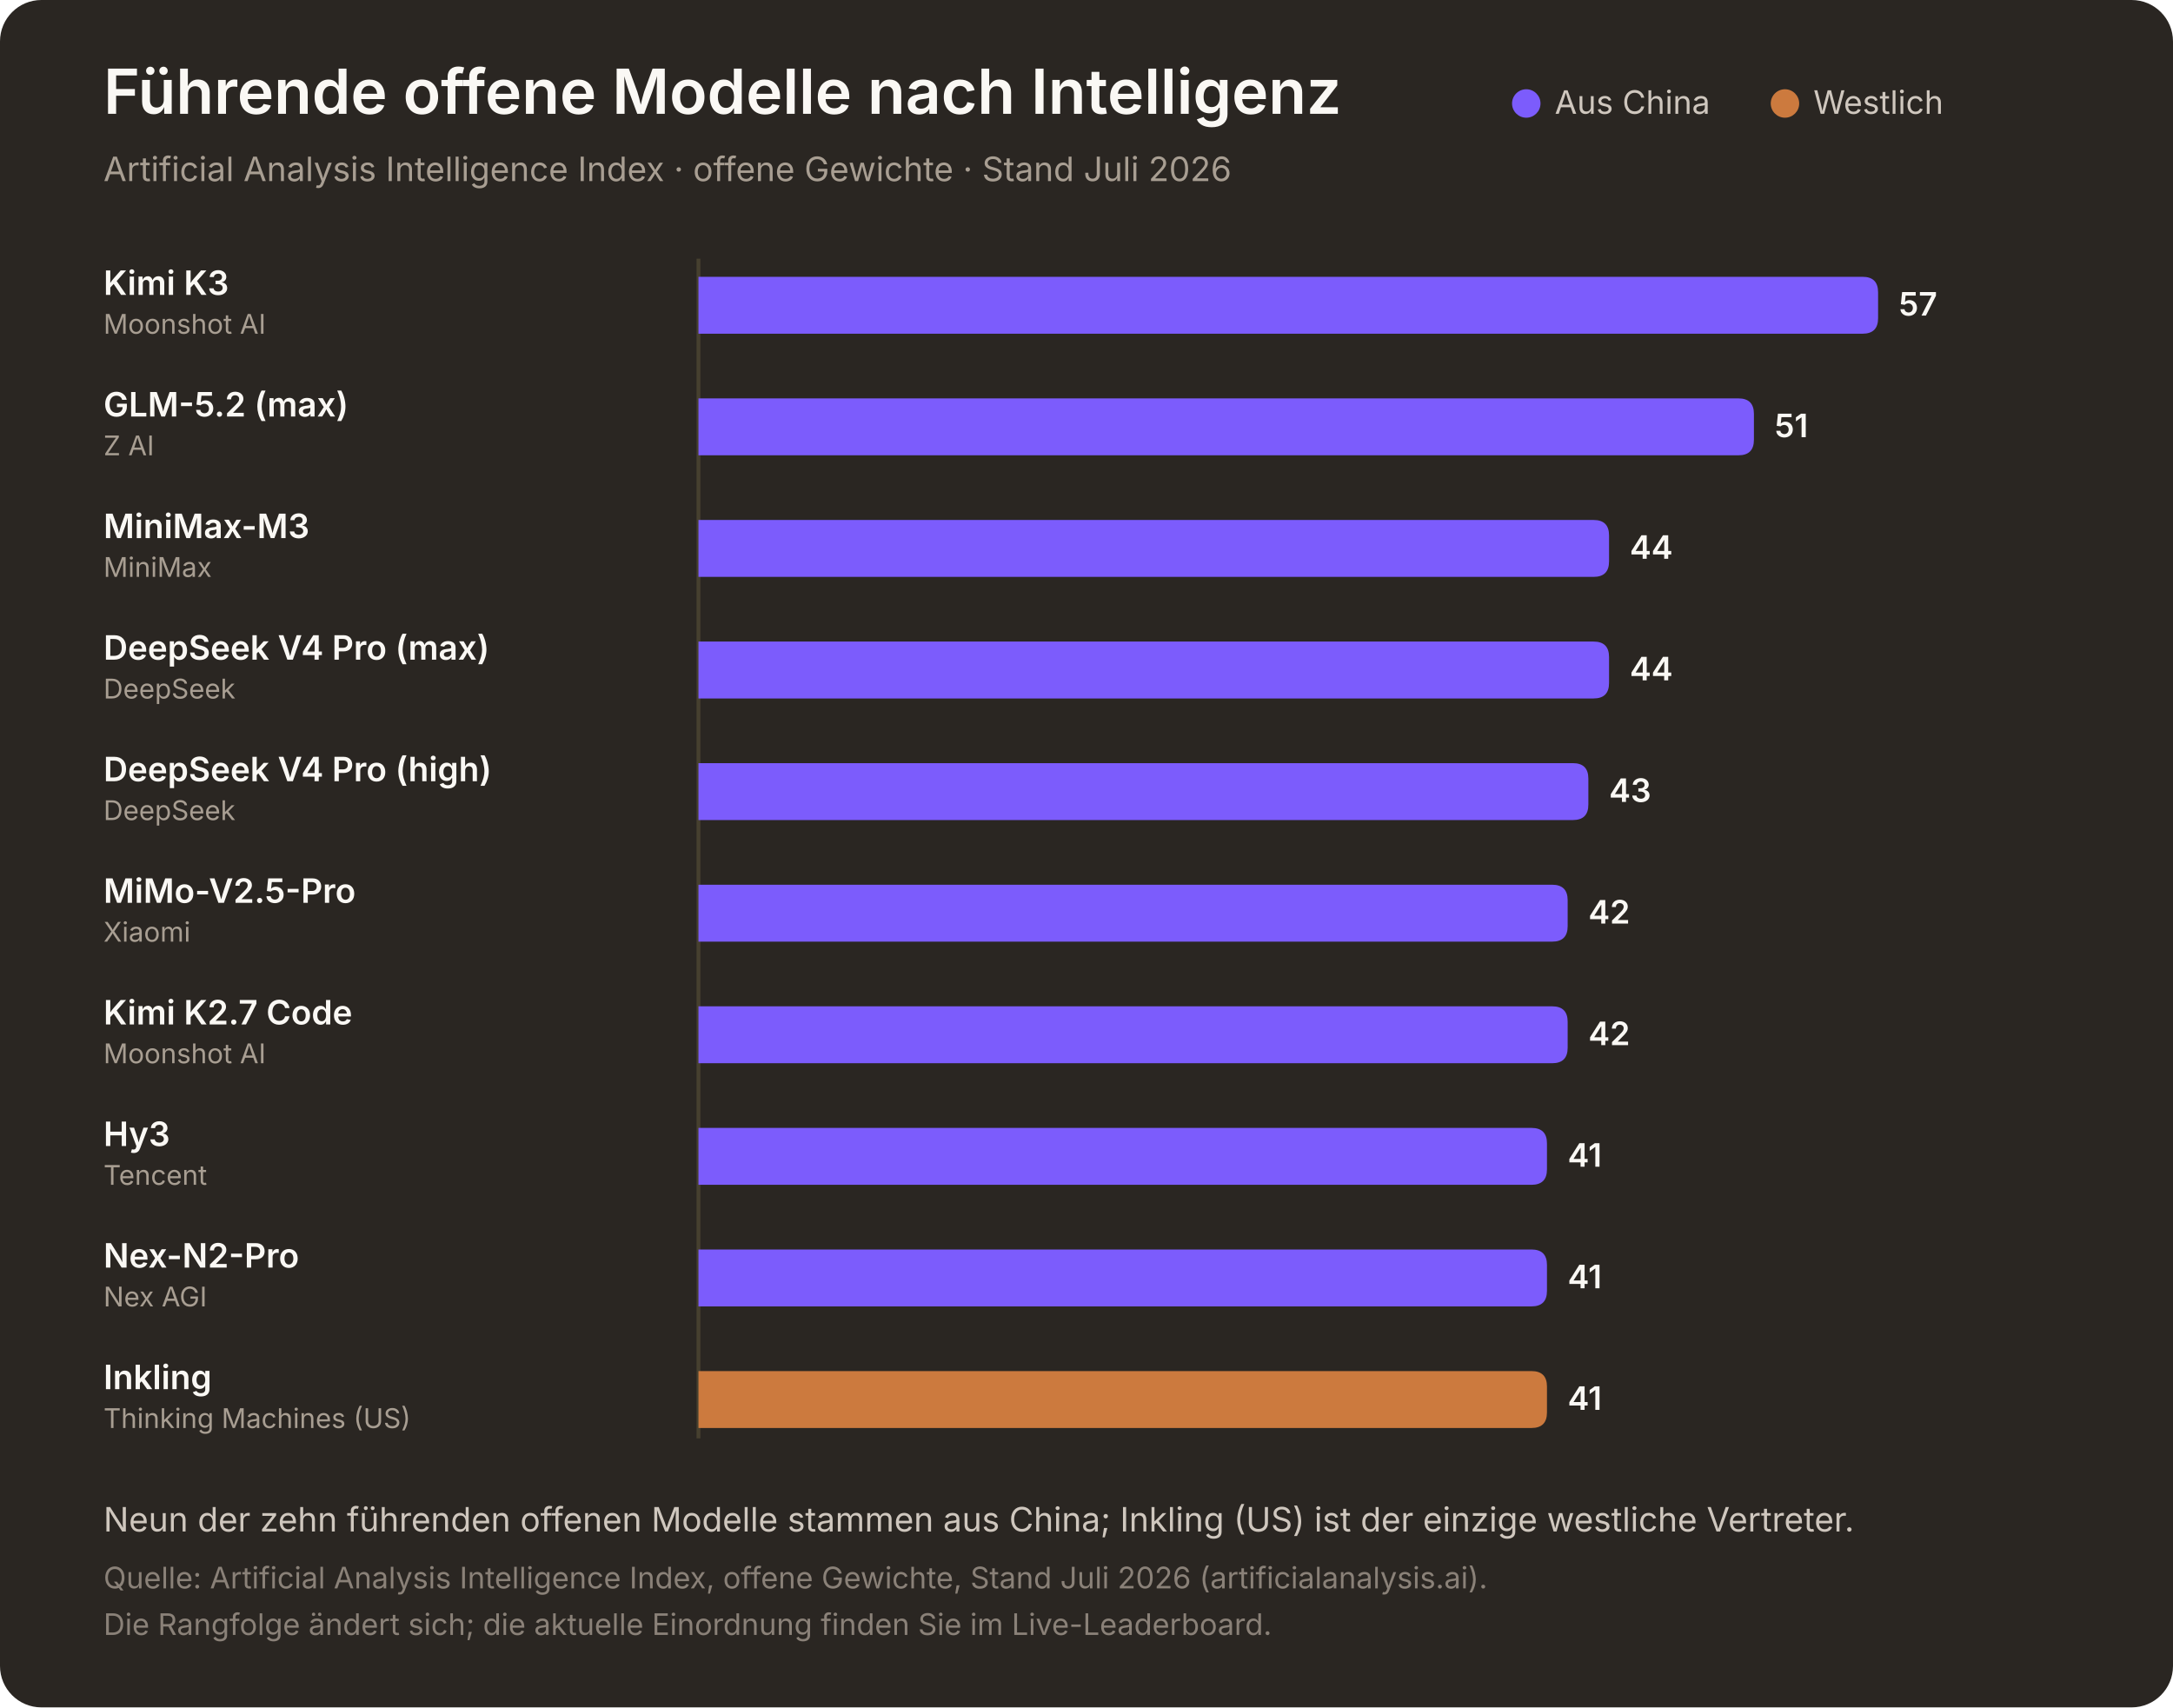
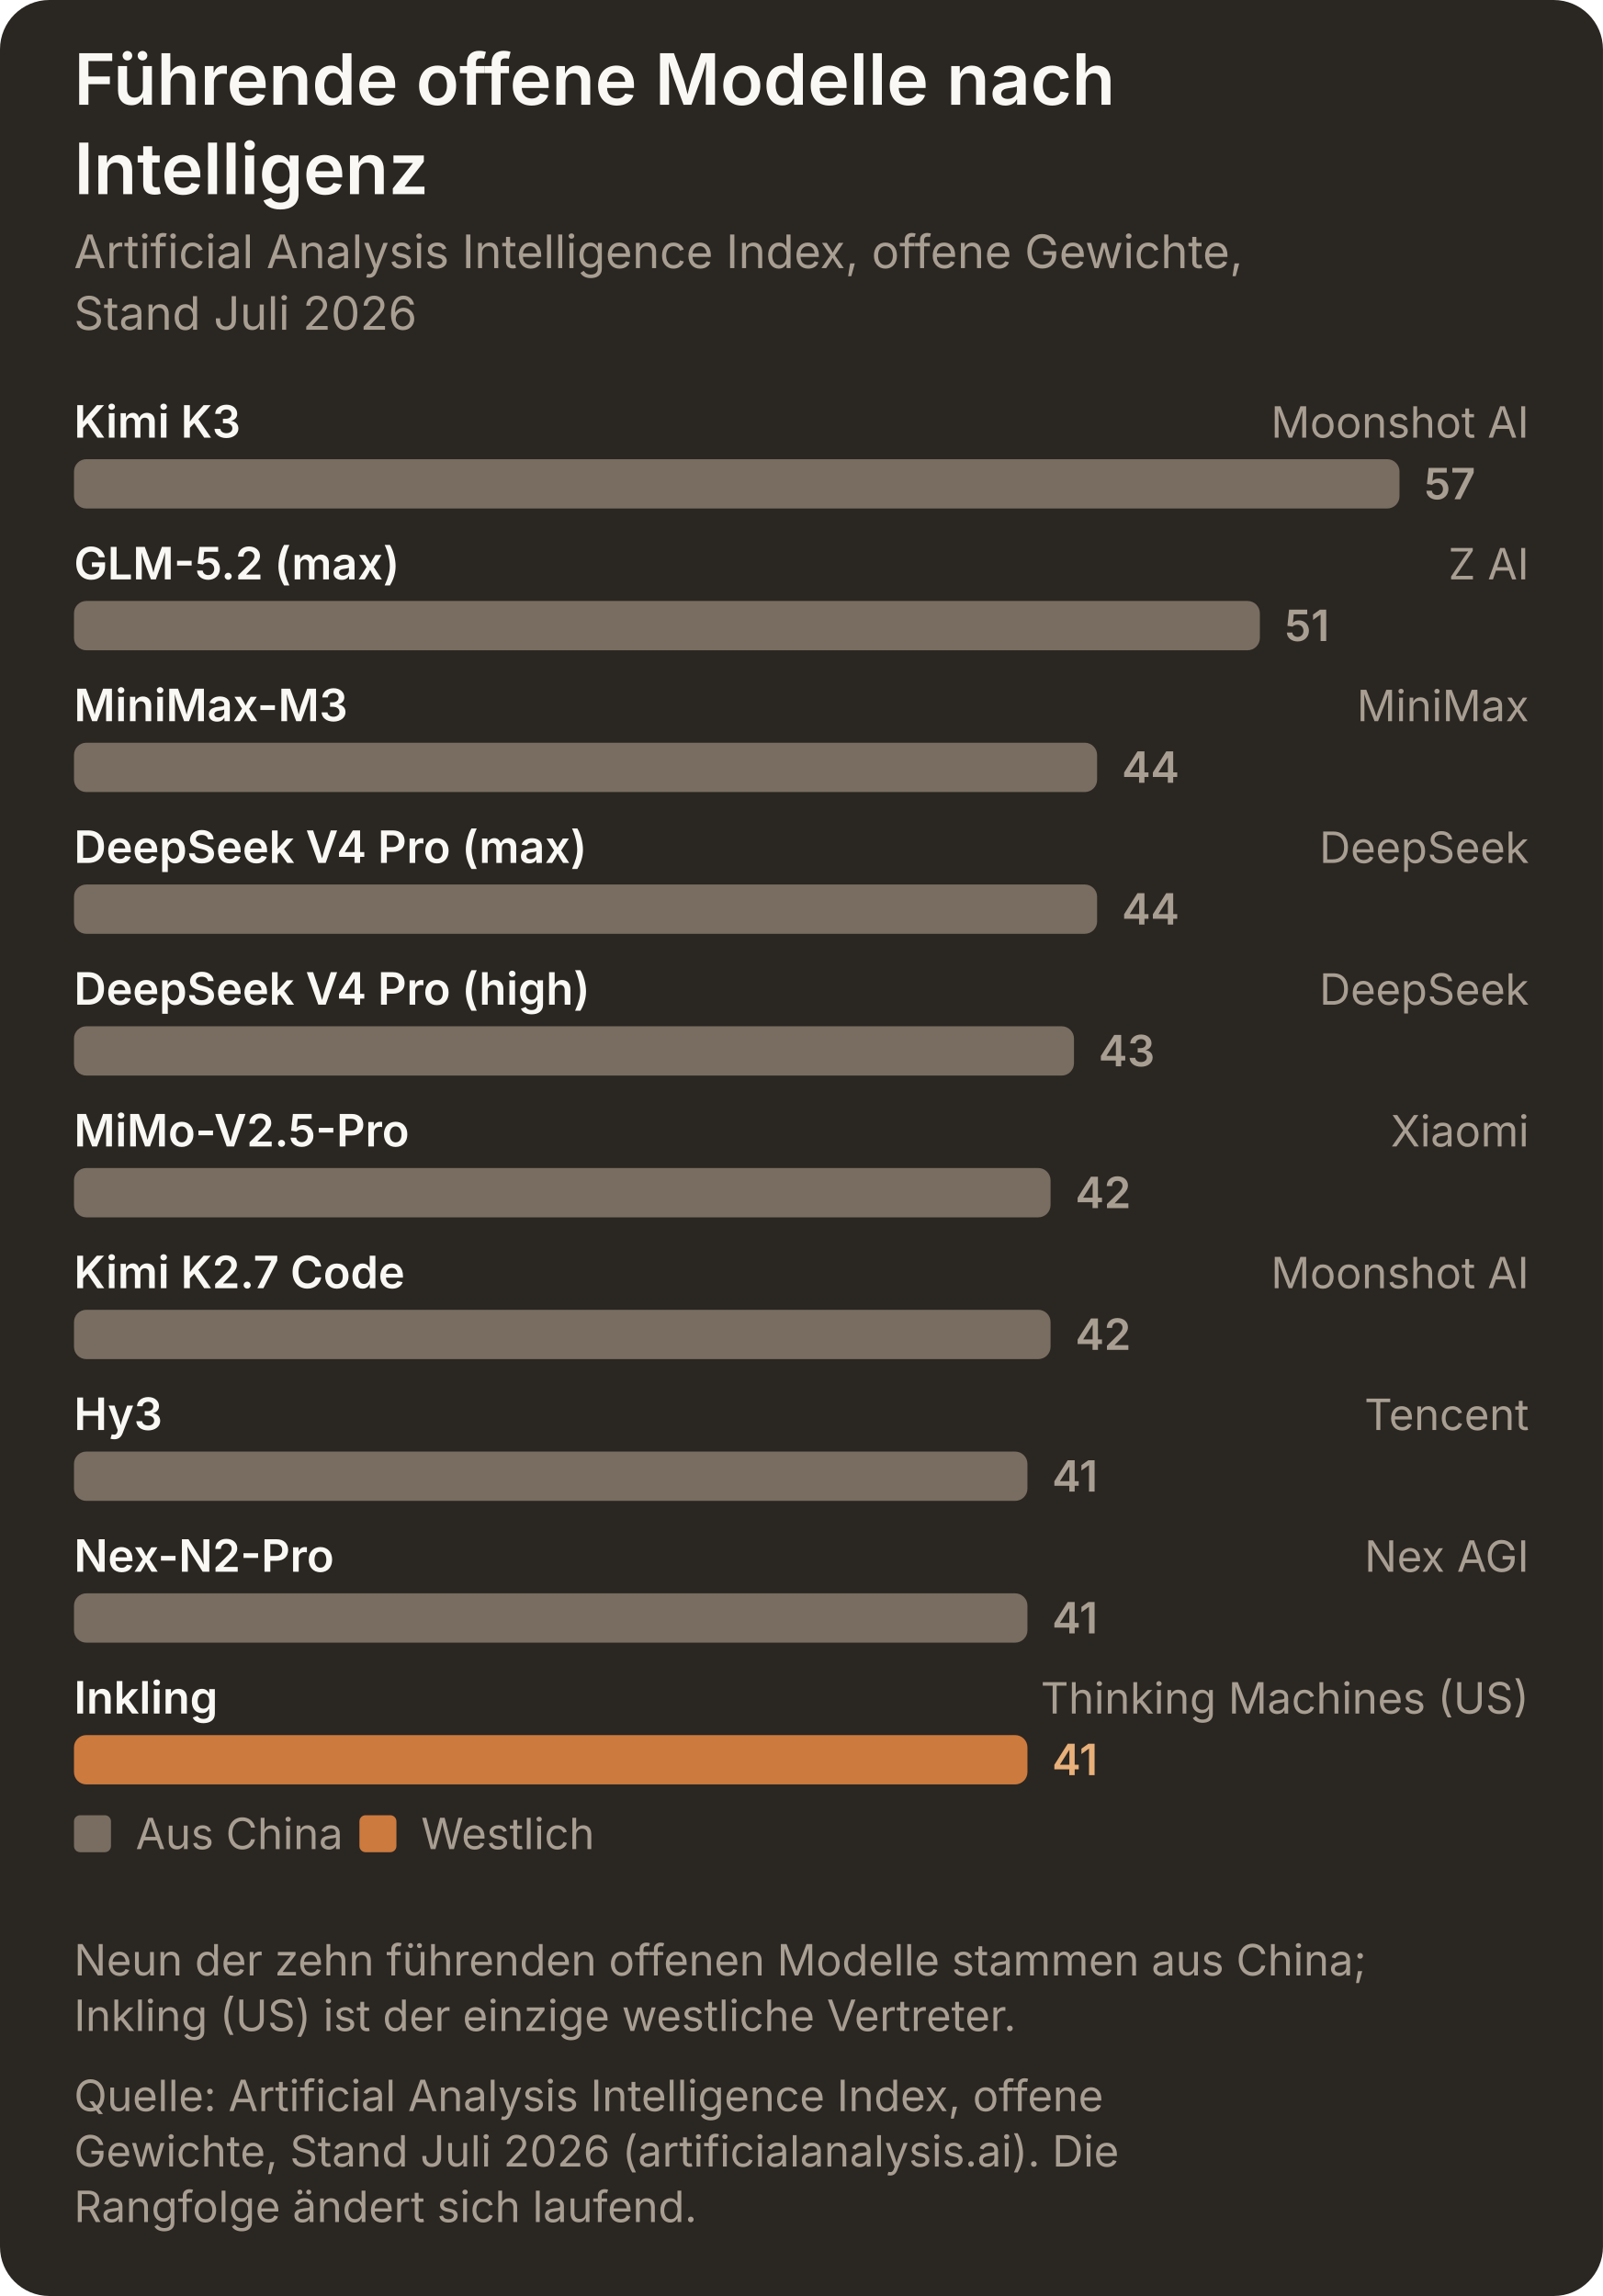
- <svg xmlns="http://www.w3.org/2000/svg" viewBox="0 0 840 660" role="img" aria-label="Balkendiagramm: führende offene KI-Modelle nach dem Artificial Analysis Intelligence Index, Stand Juli 2026. Kimi K3 (Moonshot) 57, GLM-5.2 max (Z AI) 51, MiniMax-M3 44, DeepSeek V4 Pro max 44, DeepSeek V4 Pro high 43, MiMo-V2.5-Pro (Xiaomi) 42, Kimi K2.7 Code 42, Hy3 (Tencent) 41, Nex-N2-Pro 41, Inkling (Thinking Machines, US) 41. Neun der zehn stammen aus China; Inkling ist der einzige westliche Vertreter.">
-   <rect x="0" y="0" width="840" height="660" rx="16" fill="#2a2622" />
-   <text x="40" y="44" font-family="'Inter', system-ui, -apple-system, 'Segoe UI', Roboto, sans-serif" font-size="24" font-weight="600" fill="#faf8f4">Führende offene Modelle nach Intelligenz</text>
-   <text x="40" y="70" font-family="'Inter', system-ui, sans-serif" font-size="13" fill="#a89e92">Artificial Analysis Intelligence Index · offene Gewichte · Stand Juli 2026</text>
-   <circle cx="590" cy="40" r="5.5" fill="#7c5cfc" />
-   <text x="601" y="44" font-family="'Inter', system-ui, sans-serif" font-size="12.5" fill="#cfc7be">Aus China</text>
-   <circle cx="690" cy="40" r="5.5" fill="#cc7a3e" />
-   <text x="701" y="44" font-family="'Inter', system-ui, sans-serif" font-size="12.5" fill="#cfc7be">Westlich</text>
-   <line x1="270" y1="100" x2="270" y2="556" stroke="#46402f" stroke-width="1.5" />
-   <text x="40" y="114" font-family="'Inter', system-ui, sans-serif" font-size="13" font-weight="600" fill="#faf8f4">Kimi K3</text>
-   <text x="40" y="129" font-family="'Inter', system-ui, sans-serif" font-size="10.5" fill="#a89e92">Moonshot AI</text>
-   <path d="M270,107 H720 Q726,107 726,113 V123 Q726,129 720,129 H270 Z" fill="#7c5cfc" />
-   <text x="734" y="122" font-family="'Inter', system-ui, sans-serif" font-size="12.5" font-weight="600" fill="#faf8f4">57</text>
-   <text x="40" y="161" font-family="'Inter', system-ui, sans-serif" font-size="13" font-weight="600" fill="#faf8f4">GLM-5.2 (max)</text>
-   <text x="40" y="176" font-family="'Inter', system-ui, sans-serif" font-size="10.5" fill="#a89e92">Z AI</text>
-   <path d="M270,154 H672 Q678,154 678,160 V170 Q678,176 672,176 H270 Z" fill="#7c5cfc" />
-   <text x="686" y="169" font-family="'Inter', system-ui, sans-serif" font-size="12.5" font-weight="600" fill="#faf8f4">51</text>
-   <text x="40" y="208" font-family="'Inter', system-ui, sans-serif" font-size="13" font-weight="600" fill="#faf8f4">MiniMax-M3</text>
-   <text x="40" y="223" font-family="'Inter', system-ui, sans-serif" font-size="10.5" fill="#a89e92">MiniMax</text>
-   <path d="M270,201 H616 Q622,201 622,207 V217 Q622,223 616,223 H270 Z" fill="#7c5cfc" />
-   <text x="630" y="216" font-family="'Inter', system-ui, sans-serif" font-size="12.5" font-weight="600" fill="#faf8f4">44</text>
-   <text x="40" y="255" font-family="'Inter', system-ui, sans-serif" font-size="13" font-weight="600" fill="#faf8f4">DeepSeek V4 Pro (max)</text>
-   <text x="40" y="270" font-family="'Inter', system-ui, sans-serif" font-size="10.5" fill="#a89e92">DeepSeek</text>
-   <path d="M270,248 H616 Q622,248 622,254 V264 Q622,270 616,270 H270 Z" fill="#7c5cfc" />
-   <text x="630" y="263" font-family="'Inter', system-ui, sans-serif" font-size="12.5" font-weight="600" fill="#faf8f4">44</text>
-   <text x="40" y="302" font-family="'Inter', system-ui, sans-serif" font-size="13" font-weight="600" fill="#faf8f4">DeepSeek V4 Pro (high)</text>
-   <text x="40" y="317" font-family="'Inter', system-ui, sans-serif" font-size="10.5" fill="#a89e92">DeepSeek</text>
-   <path d="M270,295 H608 Q614,295 614,301 V311 Q614,317 608,317 H270 Z" fill="#7c5cfc" />
-   <text x="622" y="310" font-family="'Inter', system-ui, sans-serif" font-size="12.5" font-weight="600" fill="#faf8f4">43</text>
-   <text x="40" y="349" font-family="'Inter', system-ui, sans-serif" font-size="13" font-weight="600" fill="#faf8f4">MiMo-V2.5-Pro</text>
-   <text x="40" y="364" font-family="'Inter', system-ui, sans-serif" font-size="10.5" fill="#a89e92">Xiaomi</text>
-   <path d="M270,342 H600 Q606,342 606,348 V358 Q606,364 600,364 H270 Z" fill="#7c5cfc" />
-   <text x="614" y="357" font-family="'Inter', system-ui, sans-serif" font-size="12.5" font-weight="600" fill="#faf8f4">42</text>
-   <text x="40" y="396" font-family="'Inter', system-ui, sans-serif" font-size="13" font-weight="600" fill="#faf8f4">Kimi K2.7 Code</text>
-   <text x="40" y="411" font-family="'Inter', system-ui, sans-serif" font-size="10.5" fill="#a89e92">Moonshot AI</text>
-   <path d="M270,389 H600 Q606,389 606,395 V405 Q606,411 600,411 H270 Z" fill="#7c5cfc" />
-   <text x="614" y="404" font-family="'Inter', system-ui, sans-serif" font-size="12.5" font-weight="600" fill="#faf8f4">42</text>
-   <text x="40" y="443" font-family="'Inter', system-ui, sans-serif" font-size="13" font-weight="600" fill="#faf8f4">Hy3</text>
-   <text x="40" y="458" font-family="'Inter', system-ui, sans-serif" font-size="10.5" fill="#a89e92">Tencent</text>
-   <path d="M270,436 H592 Q598,436 598,442 V452 Q598,458 592,458 H270 Z" fill="#7c5cfc" />
-   <text x="606" y="451" font-family="'Inter', system-ui, sans-serif" font-size="12.5" font-weight="600" fill="#faf8f4">41</text>
-   <text x="40" y="490" font-family="'Inter', system-ui, sans-serif" font-size="13" font-weight="600" fill="#faf8f4">Nex-N2-Pro</text>
-   <text x="40" y="505" font-family="'Inter', system-ui, sans-serif" font-size="10.5" fill="#a89e92">Nex AGI</text>
-   <path d="M270,483 H592 Q598,483 598,489 V499 Q598,505 592,505 H270 Z" fill="#7c5cfc" />
-   <text x="606" y="498" font-family="'Inter', system-ui, sans-serif" font-size="12.5" font-weight="600" fill="#faf8f4">41</text>
-   <text x="40" y="537" font-family="'Inter', system-ui, sans-serif" font-size="13" font-weight="600" fill="#faf8f4">Inkling</text>
-   <text x="40" y="552" font-family="'Inter', system-ui, sans-serif" font-size="10.5" fill="#a89e92">Thinking Machines (US)</text>
-   <path d="M270,530 H592 Q598,530 598,536 V546 Q598,552 592,552 H270 Z" fill="#cc7a3e" />
-   <text x="606" y="545" font-family="'Inter', system-ui, sans-serif" font-size="12.5" font-weight="600" fill="#faf8f4">41</text>
-   <text x="40" y="592" font-family="'Inter', system-ui, sans-serif" font-size="13" fill="#cfc7be">Neun der zehn führenden offenen Modelle stammen aus China; Inkling (US) ist der einzige westliche Vertreter.</text>
-   <text x="40" y="614" font-family="'Inter', system-ui, sans-serif" font-size="11.5" fill="#8a8178">Quelle: Artificial Analysis Intelligence Index, offene Gewichte, Stand Juli 2026 (artificialanalysis.ai).</text>
-   <text x="40" y="632" font-family="'Inter', system-ui, sans-serif" font-size="11.5" fill="#8a8178">Die Rangfolge ändert sich; die aktuelle Einordnung finden Sie im Live-Leaderboard.</text>
+ <svg xmlns="http://www.w3.org/2000/svg" viewBox="0 0 520 745" role="img" aria-label="Balkendiagramm der führenden offenen Modelle nach dem Artificial Analysis Intelligence Index, Stand Juli 2026. Kimi K3 führt mit 57 Punkten. Neun der zehn Modelle stammen aus China; Inkling aus den USA ist der einzige westliche Vertreter.">
+   <defs>
+     <marker id="ar" markerWidth="8" markerHeight="8" refX="6" refY="3" orient="auto">
+       <path d="M0,0 L6,3 L0,6 Z" fill="#a89e92" />
+     </marker>
+   </defs>
+   <rect x="0" y="0" width="520" height="745" rx="16" fill="#2a2622" />
+   <text x="24" y="34" font-family="'Inter', system-ui, -apple-system, sans-serif" font-size="23" fill="#faf8f4" font-weight="600">Führende offene Modelle nach</text>
+   <text x="24" y="63" font-family="'Inter', system-ui, -apple-system, sans-serif" font-size="23" fill="#faf8f4" font-weight="600">Intelligenz</text>
+   <text x="24" y="87" font-family="'Inter', system-ui, -apple-system, sans-serif" font-size="15" fill="#a89e92">Artificial Analysis Intelligence Index, offene Gewichte,</text>
+   <text x="24" y="107" font-family="'Inter', system-ui, -apple-system, sans-serif" font-size="15" fill="#a89e92">Stand Juli 2026</text>
+   <text x="24" y="142" font-family="'Inter', system-ui, -apple-system, sans-serif" font-size="14.5" fill="#faf8f4" font-weight="600">Kimi K3</text>
+   <text x="496" y="142" font-family="'Inter', system-ui, -apple-system, sans-serif" font-size="14" fill="#a89e92" text-anchor="end">Moonshot AI</text>
+   <rect x="24" y="149" width="430.0" height="16" rx="4" fill="#786d60" />
+   <text x="462.0" y="162" font-family="'Inter', system-ui, -apple-system, sans-serif" font-size="14" fill="#a89e92" font-weight="600">57</text>
+   <text x="24" y="188" font-family="'Inter', system-ui, -apple-system, sans-serif" font-size="14.5" fill="#faf8f4" font-weight="600">GLM-5.2 (max)</text>
+   <text x="496" y="188" font-family="'Inter', system-ui, -apple-system, sans-serif" font-size="14" fill="#a89e92" text-anchor="end">Z AI</text>
+   <rect x="24" y="195" width="384.7" height="16" rx="4" fill="#786d60" />
+   <text x="416.737" y="208" font-family="'Inter', system-ui, -apple-system, sans-serif" font-size="14" fill="#a89e92" font-weight="600">51</text>
+   <text x="24" y="234" font-family="'Inter', system-ui, -apple-system, sans-serif" font-size="14.5" fill="#faf8f4" font-weight="600">MiniMax-M3</text>
+   <text x="496" y="234" font-family="'Inter', system-ui, -apple-system, sans-serif" font-size="14" fill="#a89e92" text-anchor="end">MiniMax</text>
+   <rect x="24" y="241" width="331.9" height="16" rx="4" fill="#786d60" />
+   <text x="363.93" y="254" font-family="'Inter', system-ui, -apple-system, sans-serif" font-size="14" fill="#a89e92" font-weight="600">44</text>
+   <text x="24" y="280" font-family="'Inter', system-ui, -apple-system, sans-serif" font-size="14.5" fill="#faf8f4" font-weight="600">DeepSeek V4 Pro (max)</text>
+   <text x="496" y="280" font-family="'Inter', system-ui, -apple-system, sans-serif" font-size="14" fill="#a89e92" text-anchor="end">DeepSeek</text>
+   <rect x="24" y="287" width="331.9" height="16" rx="4" fill="#786d60" />
+   <text x="363.93" y="300" font-family="'Inter', system-ui, -apple-system, sans-serif" font-size="14" fill="#a89e92" font-weight="600">44</text>
+   <text x="24" y="326" font-family="'Inter', system-ui, -apple-system, sans-serif" font-size="14.5" fill="#faf8f4" font-weight="600">DeepSeek V4 Pro (high)</text>
+   <text x="496" y="326" font-family="'Inter', system-ui, -apple-system, sans-serif" font-size="14" fill="#a89e92" text-anchor="end">DeepSeek</text>
+   <rect x="24" y="333" width="324.4" height="16" rx="4" fill="#786d60" />
+   <text x="356.386" y="346" font-family="'Inter', system-ui, -apple-system, sans-serif" font-size="14" fill="#a89e92" font-weight="600">43</text>
+   <text x="24" y="372" font-family="'Inter', system-ui, -apple-system, sans-serif" font-size="14.5" fill="#faf8f4" font-weight="600">MiMo-V2.5-Pro</text>
+   <text x="496" y="372" font-family="'Inter', system-ui, -apple-system, sans-serif" font-size="14" fill="#a89e92" text-anchor="end">Xiaomi</text>
+   <rect x="24" y="379" width="316.8" height="16" rx="4" fill="#786d60" />
+   <text x="348.842" y="392" font-family="'Inter', system-ui, -apple-system, sans-serif" font-size="14" fill="#a89e92" font-weight="600">42</text>
+   <text x="24" y="418" font-family="'Inter', system-ui, -apple-system, sans-serif" font-size="14.5" fill="#faf8f4" font-weight="600">Kimi K2.7 Code</text>
+   <text x="496" y="418" font-family="'Inter', system-ui, -apple-system, sans-serif" font-size="14" fill="#a89e92" text-anchor="end">Moonshot AI</text>
+   <rect x="24" y="425" width="316.8" height="16" rx="4" fill="#786d60" />
+   <text x="348.842" y="438" font-family="'Inter', system-ui, -apple-system, sans-serif" font-size="14" fill="#a89e92" font-weight="600">42</text>
+   <text x="24" y="464" font-family="'Inter', system-ui, -apple-system, sans-serif" font-size="14.5" fill="#faf8f4" font-weight="600">Hy3</text>
+   <text x="496" y="464" font-family="'Inter', system-ui, -apple-system, sans-serif" font-size="14" fill="#a89e92" text-anchor="end">Tencent</text>
+   <rect x="24" y="471" width="309.3" height="16" rx="4" fill="#786d60" />
+   <text x="341.298" y="484" font-family="'Inter', system-ui, -apple-system, sans-serif" font-size="14" fill="#a89e92" font-weight="600">41</text>
+   <text x="24" y="510" font-family="'Inter', system-ui, -apple-system, sans-serif" font-size="14.5" fill="#faf8f4" font-weight="600">Nex-N2-Pro</text>
+   <text x="496" y="510" font-family="'Inter', system-ui, -apple-system, sans-serif" font-size="14" fill="#a89e92" text-anchor="end">Nex AGI</text>
+   <rect x="24" y="517" width="309.3" height="16" rx="4" fill="#786d60" />
+   <text x="341.298" y="530" font-family="'Inter', system-ui, -apple-system, sans-serif" font-size="14" fill="#a89e92" font-weight="600">41</text>
+   <text x="24" y="556" font-family="'Inter', system-ui, -apple-system, sans-serif" font-size="14.5" fill="#faf8f4" font-weight="600">Inkling</text>
+   <text x="496" y="556" font-family="'Inter', system-ui, -apple-system, sans-serif" font-size="14" fill="#a89e92" text-anchor="end">Thinking Machines (US)</text>
+   <rect x="24" y="563" width="309.3" height="16" rx="4" fill="#cc7a3e" />
+   <text x="341.298" y="576" font-family="'Inter', system-ui, -apple-system, sans-serif" font-size="14" fill="#e8b07a" font-weight="600">41</text>
+   <rect x="24" y="589" width="12" height="12" rx="2" fill="#786d60" />
+   <text x="44" y="600" font-family="'Inter', system-ui, -apple-system, sans-serif" font-size="14" fill="#a89e92">Aus China</text>
+   <rect x="116.6" y="589" width="12" height="12" rx="2" fill="#cc7a3e" />
+   <text x="136.6" y="600" font-family="'Inter', system-ui, -apple-system, sans-serif" font-size="14" fill="#a89e92">Westlich</text>
+   <text x="24" y="641" font-family="'Inter', system-ui, -apple-system, sans-serif" font-size="14" fill="#a89e92">Neun der zehn führenden offenen Modelle stammen aus China;</text>
+   <text x="24" y="659" font-family="'Inter', system-ui, -apple-system, sans-serif" font-size="14" fill="#a89e92">Inkling (US) ist der einzige westliche Vertreter.</text>
+   <text x="24" y="685" font-family="'Inter', system-ui, -apple-system, sans-serif" font-size="14" fill="#a89e92">Quelle: Artificial Analysis Intelligence Index, offene</text>
+   <text x="24" y="703" font-family="'Inter', system-ui, -apple-system, sans-serif" font-size="14" fill="#a89e92">Gewichte, Stand Juli 2026 (artificialanalysis.ai). Die</text>
+   <text x="24" y="721" font-family="'Inter', system-ui, -apple-system, sans-serif" font-size="14" fill="#a89e92">Rangfolge ändert sich laufend.</text>
</svg>
